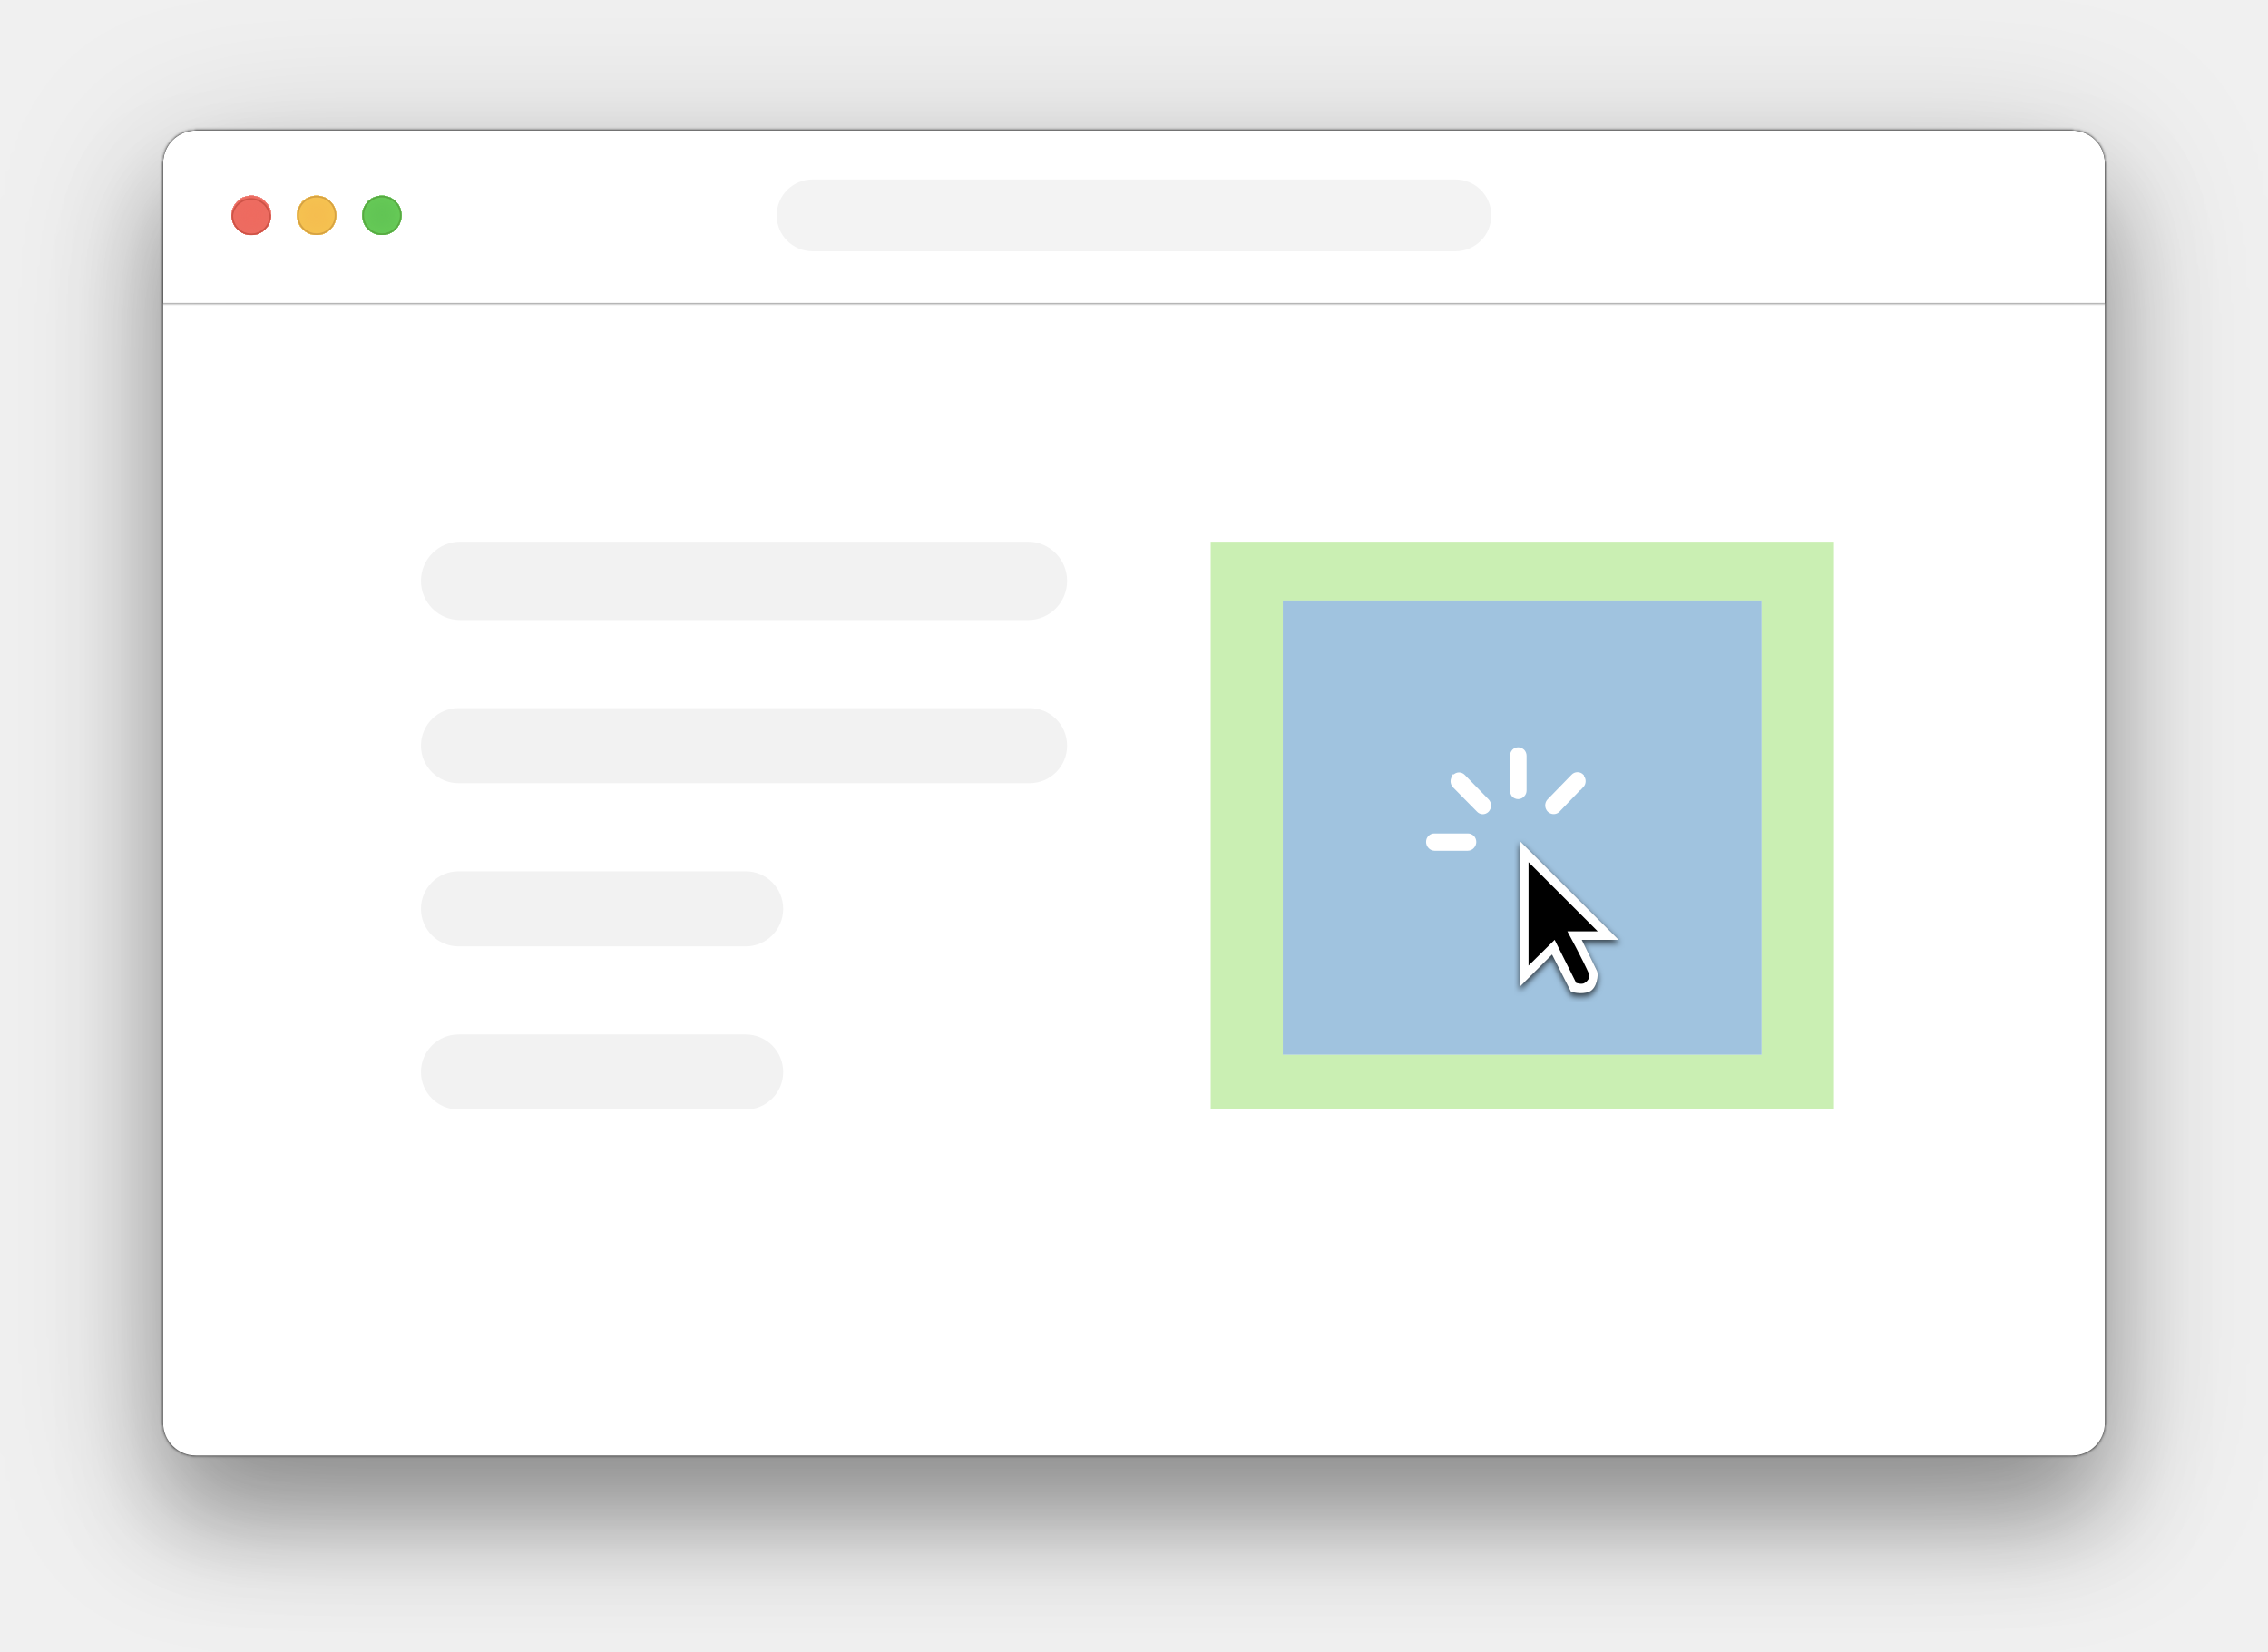
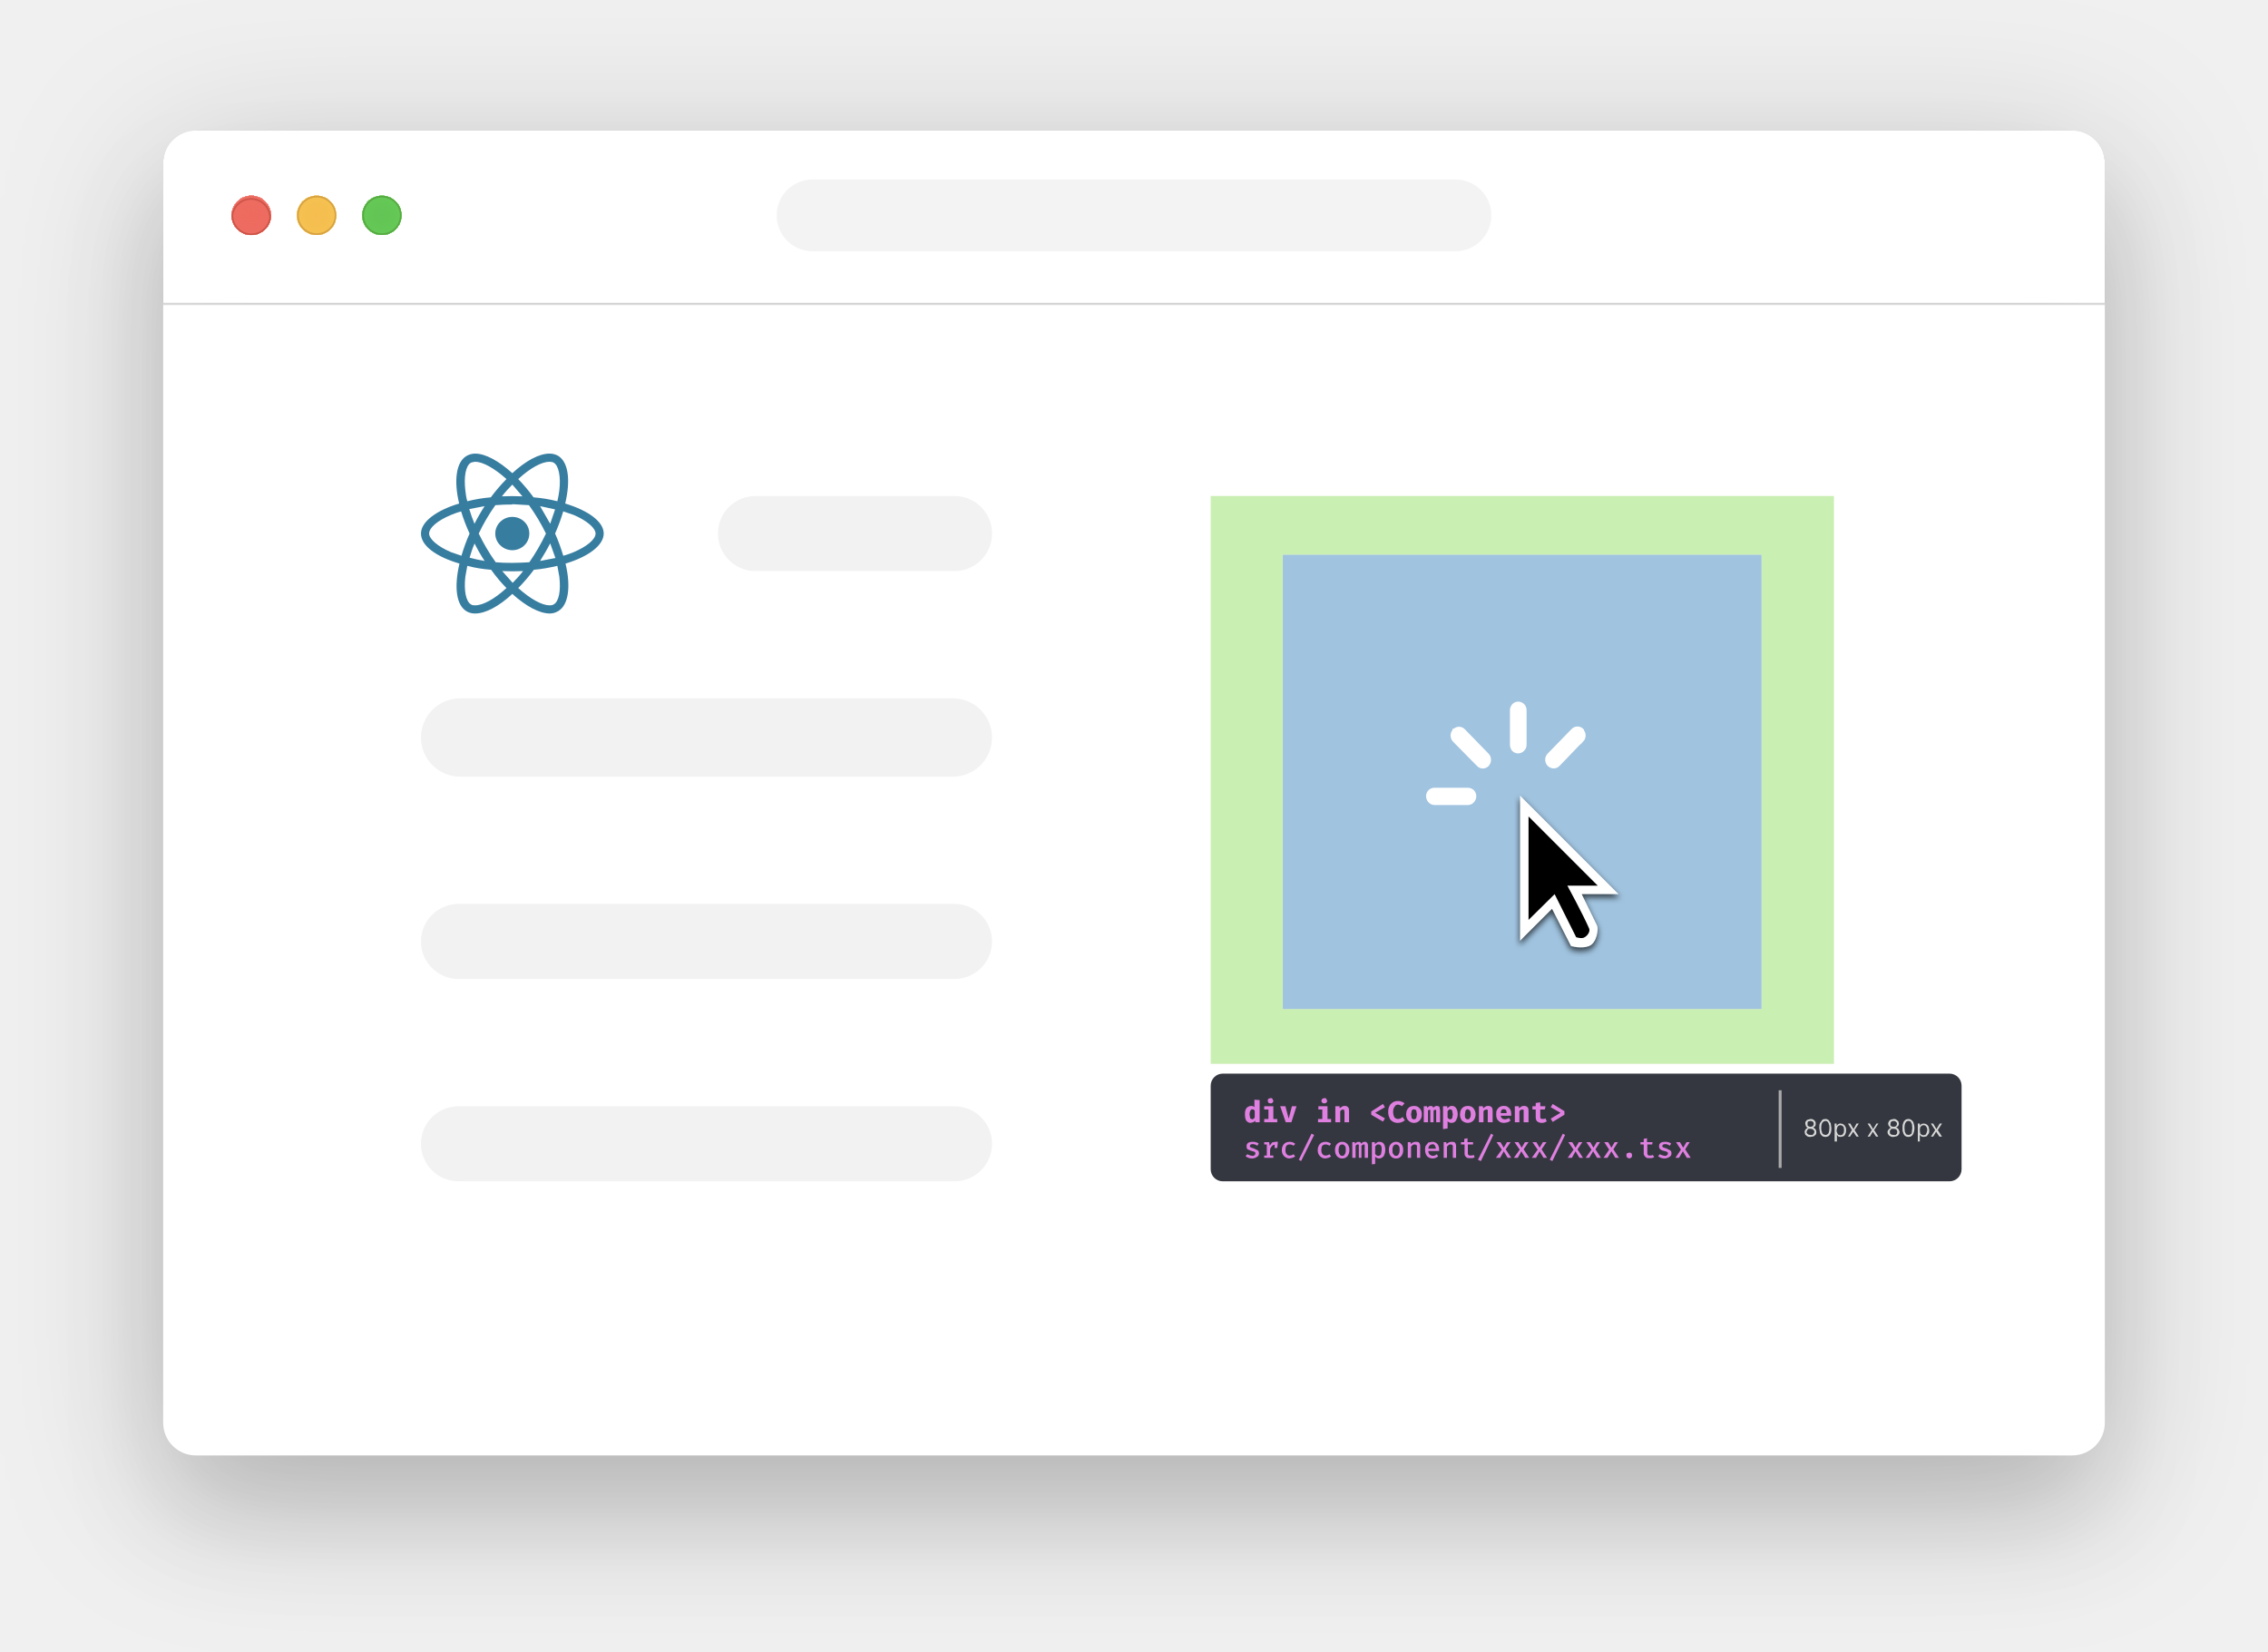
<svg xmlns="http://www.w3.org/2000/svg" width="695" height="506" fill="none">
  <g filter="url(#a)">
    <g clip-path="url(#b)">
      <path fill="#fff" d="M50 93h595v353H50z" style="fill:#fff;fill-opacity:1" />
      <g filter="url(#c)">
        <path fill="#fff" d="M50 50a10 10 0 0 1 10-10h575a10 10 0 0 1 10 10v43H50V50Z" style="fill:#fff;fill-opacity:1" />
        <g filter="url(#d)">
          <path fill="#EE6A5F" fill-rule="evenodd" d="M77 72a6 6 0 1 0 0-12 6 6 0 0 0 0 12Z" clip-rule="evenodd" style="fill:#ee6a5f;fill:color(display-p3 .933 .416 .372);fill-opacity:1" />
        </g>
        <path stroke="#CE5347" stroke-width=".5" d="M82.8 66a5.8 5.8 0 1 1-11.6 0 5.8 5.8 0 0 1 11.5 0Z" style="stroke:#ce5347;stroke:color(display-p3 .808 .326 .278);stroke-opacity:1" />
        <g filter="url(#e)">
          <path fill="#F5BD4F" fill-rule="evenodd" d="M97 72a6 6 0 1 0 0-12 6 6 0 0 0 0 12Z" clip-rule="evenodd" style="fill:#f5bd4f;fill:color(display-p3 .961 .741 .31);fill-opacity:1" />
        </g>
        <path stroke="#D6A243" stroke-width=".5" d="M102.8 66a5.7 5.7 0 1 1-11.5 0 5.7 5.7 0 0 1 11.5 0Z" style="stroke:#d6a243;stroke:color(display-p3 .839 .635 .263);stroke-opacity:1" />
        <g filter="url(#f)">
          <path fill="#61C454" fill-rule="evenodd" d="M117 72a6 6 0 1 0 0-12 6 6 0 0 0 0 12Z" clip-rule="evenodd" style="fill:#61c454;fill:color(display-p3 .38 .769 .329);fill-opacity:1" />
        </g>
        <path stroke="#58A942" stroke-width=".5" d="M122.8 66a5.7 5.7 0 1 1-11.5 0 5.7 5.7 0 0 1 11.5 0Z" style="stroke:#58a942;stroke:color(display-p3 .345 .663 .259);stroke-opacity:1" />
        <rect width="219" height="22" x="238" y="55" fill="#000" fill-opacity=".1" rx="11" style="fill:#000;fill-opacity:.05" />
      </g>
-       <rect width="198" height="24" x="129" y="166" fill="#F2F2F2" rx="12" style="fill:#f2f2f2;fill:color(display-p3 .949 .949 .949);fill-opacity:1" />
-       <rect width="198" height="23" x="129" y="217" fill="#F2F2F2" rx="11.5" style="fill:#f2f2f2;fill:color(display-p3 .949 .949 .949);fill-opacity:1" />
-       <rect width="111" height="23" x="129" y="267" fill="#F2F2F2" rx="11.5" style="fill:#f2f2f2;fill:color(display-p3 .949 .949 .949);fill-opacity:1" />
-       <rect width="111" height="23" x="129" y="317" fill="#F2F2F2" rx="11.5" style="fill:#f2f2f2;fill:color(display-p3 .949 .949 .949);fill-opacity:1" />
-       <path fill="#4DC800" fill-opacity=".3" d="M371 166h191v174H371z" style="fill:#4dc800;fill:color(display-p3 .302 .784 0);fill-opacity:.3" />
-       <path fill="#fff" d="M393.1 184h146.7v139.2H393.1z" style="fill:#fff;fill-opacity:1" />
-       <path fill="#78AAD2" fill-opacity=".7" d="M393.1 184h146.7v139.2H393.1z" style="fill:#78aad2;fill:color(display-p3 .471 .667 .824);fill-opacity:.7" />
-       <path fill="#fff" stroke="#fff" d="M445.6 237.8h.1a2 2 0 0 1 1.4-.6 2 2 0 0 1 1.4.6l7.3 7.5a2.1 2.1 0 0 1 .6 1.5 2.2 2.2 0 0 1-.6 1.6 2 2 0 0 1-1.5.6 2 2 0 0 1-1.4-.7l-7.3-7.4a2.2 2.2 0 0 1 0-3Zm39.2 3-7.2 7.5a2 2 0 0 1-2.3.5 2 2 0 0 1-1.1-1.1 2.2 2.2 0 0 1 .4-2.4l7.3-7.5a2 2 0 0 1 3 0v.2a2.1 2.1 0 0 1 .5 1.4 2.2 2.2 0 0 1-.6 1.5Zm-19.6-11.3c.6 0 1 .2 1.5.6.4.4.6 1 .6 1.5v10.6c0 .6-.2 1.1-.6 1.5a2 2 0 0 1-3 0c-.3-.4-.5-1-.5-1.5v-10.6c0-.5.2-1 .6-1.5a2 2 0 0 1 1.4-.6ZM437.5 258c0-.6.2-1.1.6-1.5a2 2 0 0 1 1.5-.6h10.2c.6 0 1 .2 1.5.6a2.2 2.2 0 0 1 0 3 2 2 0 0 1-1.5.7h-10.2a2 2 0 0 1-1.5-.7c-.4-.4-.6-1-.6-1.5Z" style="fill:#fff;fill-opacity:1;stroke:#fff;stroke-opacity:1" />
+       <rect width="175" height="24" x="129" y="214" fill="#F2F2F2" rx="12" style="fill:#f2f2f2;fill:color(display-p3 .949 .949 .949);fill-opacity:1" />
+       <rect width="175" height="23" x="129" y="277" fill="#F2F2F2" rx="11.5" style="fill:#f2f2f2;fill:color(display-p3 .949 .949 .949);fill-opacity:1" />
+       <rect width="175" height="23" x="129" y="339" fill="#F2F2F2" rx="11.5" style="fill:#f2f2f2;fill:color(display-p3 .949 .949 .949);fill-opacity:1" />
+       <rect width="84" height="23" x="220" y="152" fill="#F2F2F2" rx="11.5" style="fill:#f2f2f2;fill:color(display-p3 .949 .949 .949);fill-opacity:1" />
+       <path fill="#4DC800" fill-opacity=".3" d="M371 152h191v174H371z" style="fill:#4dc800;fill:color(display-p3 .302 .784 0);fill-opacity:.3" />
+       <path fill="#fff" d="M393.1 170h146.7v139.2H393.1z" style="fill:#fff;fill-opacity:1" />
+       <path fill="#78AAD2" fill-opacity=".7" d="M393.1 170h146.7v139.2H393.1z" style="fill:#78aad2;fill:color(display-p3 .471 .667 .824);fill-opacity:.7" />
+       <path fill="#fff" stroke="#fff" d="M445.6 223.8h.1a2 2 0 0 1 1.4-.6 2 2 0 0 1 1.4.6l7.3 7.5a2.1 2.1 0 0 1 .6 1.5 2.2 2.2 0 0 1-.6 1.6 2 2 0 0 1-1.5.6 2 2 0 0 1-1.4-.7l-7.3-7.4a2.2 2.2 0 0 1 0-3Zm39.2 3-7.2 7.5a2 2 0 0 1-2.3.5 2 2 0 0 1-1.1-1.1 2.2 2.2 0 0 1 .4-2.4l7.3-7.5a2 2 0 0 1 3 0v.2a2.1 2.1 0 0 1 .5 1.4 2.2 2.2 0 0 1-.6 1.5Zm-19.6-11.3c.6 0 1 .2 1.5.6.4.4.6 1 .6 1.5v10.6a2 2 0 0 1-.6 1.5 2 2 0 0 1-3 0c-.3-.4-.5-1-.5-1.5v-10.6c0-.5.2-1 .6-1.5a2 2 0 0 1 1.4-.6ZM437.5 244c0-.6.2-1.1.6-1.5a2 2 0 0 1 1.5-.6h10.2c.6 0 1 .2 1.5.6a2.2 2.2 0 0 1 0 3 2 2 0 0 1-1.5.7h-10.2a2 2 0 0 1-1.5-.7c-.4-.4-.6-1-.6-1.5Z" style="fill:#fff;fill-opacity:1;stroke:#fff;stroke-opacity:1" />
      <g filter="url(#g)">
-         <path fill="#fff" d="M489.4 297.6c.5 1 0 5.3-2.4 6.3-2.5 1-5.6 0-5.6 0l-5.8-11.4-9.8 9.8v-44.5L496 288h-11.3l4.7 9.6Z" style="fill:#fff;fill-opacity:1" />
-         <path fill="#000" fill-rule="evenodd" d="M468.4 264.2v31.7l8-7.9 6.6 13.2s1.8.6 2.6 0c.9-.5 1.7-1.7 1.4-2.6-1.9-4.4-6.7-13.2-6.7-13.2h9.3l-21.2-21.2Z" clip-rule="evenodd" style="fill:#000;fill-opacity:1" />
+         <path fill="#fff" d="M489.4 283.6c.5 1 0 5.3-2.4 6.3-2.5 1-5.6 0-5.6 0l-5.8-11.4-9.8 9.8v-44.5L496 274h-11.3l4.7 9.6Z" style="fill:#fff;fill-opacity:1" />
+         <path fill="#000" fill-rule="evenodd" d="M468.4 250.2v31.7l8-7.9 6.6 13.2s1.8.6 2.6 0c.9-.5 1.7-1.7 1.4-2.6-1.9-4.4-6.7-13.2-6.7-13.2h9.3l-21.2-21.2Z" clip-rule="evenodd" style="fill:#000;fill-opacity:1" />
+       </g>
+       <path fill="#377DA0" d="M162.2 163.5a5 5 0 0 1-1.5 3.6 5.3 5.3 0 0 1-7.4 0 5 5 0 0 1 0-7.2 5.3 5.3 0 0 1 7.4 0 5 5 0 0 1 1.5 3.6Zm6.2-24.5c-3.2 0-7.3 2.2-11.4 6-4.2-3.8-8.3-6-11.4-6-1 0-1.9.3-2.6.7-3.2 1.8-4 7.5-2.3 14.6-7 2.1-11.7 5.6-11.7 9.2 0 3.7 4.6 7.1 11.8 9.2-1.7 7.2-1 12.9 2.3 14.7a5 5 0 0 0 2.5.6c3.2 0 7.3-2.2 11.4-6 4.2 3.8 8.3 6 11.5 6 1 0 1.8-.3 2.5-.7 3.2-1.8 4-7.5 2.3-14.6 7-2.1 11.7-5.6 11.7-9.2 0-3.6-4.6-7-11.8-9.2 1.7-7.2 1-12.8-2.3-14.7-.8-.4-1.6-.6-2.5-.6Zm0 2.5c.5 0 1 .1 1.3.3 1.5.9 2.2 4.2 1.7 8.5a34 34 0 0 1-.6 3.3c-2.4-.6-4.8-1-7.3-1.2a55 55 0 0 0-4.7-5.6c3.7-3.4 7.2-5.3 9.6-5.3Zm-22.8 0c2.3 0 5.8 1.9 9.6 5.3a52.8 52.8 0 0 0-4.8 5.6 45 45 0 0 0-7.2 1.2c-.3-1-.5-2.2-.6-3.3-.5-4.2.1-7.6 1.7-8.5.4-.2.9-.2 1.3-.3Zm11.4 7 3.1 3.6a70 70 0 0 0-6.3 0c1-1.3 2.1-2.5 3.2-3.6Zm0 6 5.1.3a60.3 60.3 0 0 1 5.2 8.7 62.2 62.2 0 0 1-5.1 8.8c-3.5.2-7 .3-10.3 0a60.8 60.8 0 0 1-5.2-8.8 57.3 57.3 0 0 1 5.1-8.7 60 60 0 0 1 5.2-.2Zm-8.5.6a57.6 57.6 0 0 0-3.1 5.4 47 47 0 0 1-1.6-4.5l4.7-.9Zm17 0 4.6 1-1.5 4.4-3.1-5.4Zm7.1 1.6 3.2 1.1c4 1.7 6.7 4 6.7 5.7 0 1.8-2.7 4-6.7 5.7-1 .4-2 .8-3.2 1.1-.7-2.3-1.5-4.6-2.5-6.8a57 57 0 0 0 2.5-6.8Zm-31.3 0a53 53 0 0 0 2.6 6.8c-1 2.2-1.8 4.5-2.5 6.8l-3.2-1.1c-4-1.7-6.7-4-6.7-5.7 0-1.8 2.6-4 6.7-5.7 1-.4 2-.8 3.2-1.1Zm27.3 9.8 1.6 4.5-4.7.9c1.1-1.8 2.2-3.6 3.1-5.4Zm-23.2 0a52.8 52.8 0 0 0 3.1 5.4 52 52 0 0 1-4.6-1c.4-1.4.9-2.9 1.5-4.3Zm25.4 6.9.6 3.3c.5 4.2-.1 7.6-1.7 8.5-.3.2-.7.3-1.3.3-2.3 0-5.8-1.9-9.6-5.3a53 53 0 0 0 4.8-5.6c2.5-.2 5-.7 7.2-1.2Zm-27.6 0c2.3.6 4.7 1 7.3 1.2 1.5 2.1 3.1 4 4.7 5.6-3.7 3.4-7.2 5.3-9.6 5.3-.4 0-.9 0-1.3-.3-1.5-.9-2.2-4.2-1.7-8.5l.6-3.3ZM154 175a70.1 70.1 0 0 0 6.3 0c-1 1.3-2.1 2.5-3.2 3.6l-3.2-3.6Z" style="fill:#377da0;fill:color(display-p3 .216 .49 .627);fill-opacity:1" />
+       <g clip-path="url(#h)">
+         <path fill="#fff" d="M0 0h230.1v33H0z" style="fill:#fff;fill-opacity:1" transform="translate(371 329)" />
+         <rect width="230.1" height="33" x="371" y="329" fill="#34373F" rx="3.7" style="fill:#34373f;fill:color(display-p3 .204 .216 .247);fill-opacity:1" />
+         <path fill="#D7D7D7" d="M554.8 348.4c-.3 0-.7 0-1-.2l-.6-.5-.2-.8a1.4 1.4 0 0 1 .5-1c.2-.2.3-.3.5-.3a1 1 0 0 1-.6-.5l-.2-.8c0-.2 0-.5.2-.7.1-.2.3-.4.6-.5l.8-.2c.3 0 .6 0 .8.2.3.1.5.3.6.5.2.2.2.5.2.7 0 .3 0 .6-.2.8a1 1 0 0 1-.6.4l.5.3.4.5.1.6c0 .3 0 .6-.2.8l-.6.5-1 .2Zm0-.6h.6l.4-.4.2-.5c0-.2 0-.4-.2-.5a1 1 0 0 0-.4-.4l-.6-.1h-.6a1 1 0 0 0-.4.5 1 1 0 0 0-.2.5c0 .2 0 .3.2.5l.4.3.6.1Zm0-2.5.5-.1a.9.9 0 0 0 .5-.8l-.1-.5-.4-.3-.5-.1-.5.1c-.2 0-.3.2-.4.3v1l.4.3.5.1Zm4.6 3.1c-.4 0-.8-.1-1-.3a2 2 0 0 1-.7-1l-.2-1.4c0-.6 0-1.1.2-1.5l.7-1c.2-.2.6-.3 1-.3.3 0 .7.1 1 .4l.6.9.2 1.5c0 .5 0 1-.2 1.5a2 2 0 0 1-.6.9c-.3.2-.6.3-1 .3Zm0-.6c.3 0 .7-.2.9-.5.2-.4.3-1 .3-1.6 0-.5 0-.9-.2-1.2 0-.3-.2-.6-.4-.8a1 1 0 0 0-.6-.2c-.4 0-.7.2-1 .6-.2.3-.3.9-.3 1.6 0 .4 0 .8.2 1.1 0 .4.2.6.4.8l.7.2Zm2.8 2v-5.5h.6v.7l.3-.3a1.1 1.1 0 0 1 1-.4 1.6 1.6 0 0 1 1.4 1c.2.3.2.6.2 1 0 .5 0 .8-.2 1.1-.1.4-.3.6-.6.8l-.9.2-.6-.1-.3-.3-.2-.3v2.1h-.7Zm.6-3.5c0 .3 0 .6.2.8 0 .3.2.4.3.6l.7.2.6-.2.4-.6.1-.8-.1-.7c0-.3-.2-.4-.4-.6a1 1 0 0 0-.6-.2 1 1 0 0 0-1 .7l-.2.8Zm4.2-2 1 1.7.9-1.7h.7l-1.3 2 1.3 2h-.7l-1-1.5-1 1.5h-.6l1.2-2-1.2-2h.7Zm6 0 1 1.7 1-1.7h.6l-1.3 2 1.3 2h-.7l-1-1.5-.9 1.5h-.7l1.3-2-1.3-2h.7Zm7.3 4.1c-.4 0-.7 0-1-.2a1 1 0 0 1-.6-.5c-.2-.2-.3-.5-.3-.8a1.4 1.4 0 0 1 .6-1c.1-.2.3-.3.5-.3a1 1 0 0 1-.6-.5c-.2-.2-.3-.5-.3-.8 0-.2.1-.5.3-.7 0-.2.3-.4.5-.5l.9-.2c.3 0 .5 0 .8.2l.6.5.2.7c0 .3-.1.6-.3.8a1 1 0 0 1-.6.4l.6.3.3.5.2.6c0 .3-.1.6-.3.8a1 1 0 0 1-.6.5l-1 .2Zm0-.6h.6l.4-.4.1-.5-.1-.5a1 1 0 0 0-.4-.4l-.6-.1h-.6a1 1 0 0 0-.5.5 1 1 0 0 0-.1.5l.1.5.4.3.7.1Zm0-2.5.5-.1a.9.9 0 0 0 .5-.8c0-.2 0-.4-.2-.5l-.3-.3-.5-.1-.6.1-.3.3-.1.5v.5l.4.3.6.1Zm4.5 3.1c-.4 0-.7-.1-1-.3a2 2 0 0 1-.6-1c-.2-.4-.2-.9-.2-1.4 0-.6 0-1.1.2-1.5.1-.4.3-.7.6-1 .3-.2.6-.3 1-.3s.7.1 1 .4c.3.2.5.5.6.9a4.4 4.4 0 0 1 0 3 2 2 0 0 1-.6.9c-.3.2-.6.3-1 .3Zm0-.6c.4 0 .7-.2 1-.5l.2-1.6-.1-1.2-.4-.8a1 1 0 0 0-.7-.2c-.4 0-.7.2-.9.6-.2.3-.3.9-.3 1.6l.1 1.1.4.8.7.2Zm2.9 2v-5.5h.6v.7l.2-.3.4-.3.6-.1a1.6 1.6 0 0 1 1.5 1l.2 1c0 .5 0 .8-.2 1.1l-.6.8-.9.2-.6-.1-.4-.3a4 4 0 0 1-.2-.3v2.1h-.6Zm.6-3.5.1.8c0 .3.2.4.4.6l.6.2.7-.2.3-.6.2-.8-.1-.7-.4-.6a1 1 0 0 0-.7-.2 1 1 0 0 0-.6.2l-.4.5-.1.8Zm4.1-2 1 1.7 1-1.7h.7l-1.3 2 1.3 2h-.8l-1-1.5-.9 1.5h-.7l1.3-2-1.3-2h.7Z" style="fill:#d7d7d7;fill:color(display-p3 .843 .843 .843);fill-opacity:1" />
+         <path fill="#DF80E0" d="M386 337.1v6.8h-1.3l-.1-.5c-.2.2-.3.4-.6.5l-.8.2c-.5 0-1-.3-1.3-.7-.3-.5-.4-1.1-.4-2 0-.4 0-.9.2-1.3.1-.4.4-.7.7-.9.3-.2.6-.3 1-.3s.8.1 1 .4V337l1.5.1Zm-2.2 2.8c-.3 0-.5.2-.6.4-.2.3-.3.7-.3 1.2l.2 1.2.6.3c.3 0 .6-.2.8-.6v-2l-.3-.4a.7.7 0 0 0-.4 0Zm5.5-3.4c.3 0 .5 0 .6.2l.3.6c0 .3-.1.5-.3.6-.1.2-.3.2-.6.2-.2 0-.4 0-.6-.2a.8.8 0 0 1-.2-.6c0-.2 0-.4.2-.6l.6-.2Zm.9 6.4h1.2v1h-4v-1h1.3V340h-1.3v-1h2.8v4Zm5.5 1H394l-1.7-4.9h1.6l1 3.8 1-3.8h1.4l-1.6 5Zm10.1-7.4c.3 0 .5 0 .6.2l.3.6c0 .3-.1.5-.3.6-.1.2-.3.2-.6.2-.2 0-.4 0-.6-.2a.8.8 0 0 1-.3-.6l.3-.6.6-.2Zm.9 6.4h1.2v1h-4v-1h1.3V340H404v-1h2.8v4Zm2.5-3.9h1.3v.6l.8-.5c.2-.2.5-.2.8-.2.4 0 .7.1 1 .4.2.2.3.6.3 1v3.6H412v-3.1l-.1-.7-.4-.1-.4.1a2 2 0 0 0-.4.4v3.4h-1.5V339Zm15.2.3-3 1.7 3 1.7-.6 1-3.6-2.1v-1l3.6-2.3.6 1Zm4-1.9c.4 0 .8 0 1 .2.4 0 .7.3 1 .5l-.8.9a2 2 0 0 0-1.2-.5c-.5 0-.8.2-1 .6-.3.3-.5.9-.5 1.6 0 .8.2 1.3.4 1.7.3.3.6.5 1.1.5l.7-.1.7-.5.7 1c-.6.5-1.3.8-2.2.8a3 3 0 0 1-1.5-.4c-.5-.3-.8-.6-1-1.1a4 4 0 0 1-.4-1.9c0-.7.1-1.3.4-1.8.2-.5.6-.8 1-1.1a3 3 0 0 1 1.5-.4Zm4.9 1.5c.7 0 1.3.2 1.7.7.5.5.7 1 .7 1.9 0 .8-.2 1.4-.7 1.9a2.4 2.4 0 0 1-3.4 0c-.5-.5-.7-1.1-.7-2 0-.4.1-.9.3-1.3.2-.4.5-.7.8-.9.4-.2.8-.3 1.3-.3Zm0 1c-.3 0-.5.2-.7.4l-.2 1.2.2 1.2c.2.2.4.3.7.3.3 0 .5-.1.7-.4l.2-1.1-.2-1.2a.7.7 0 0 0-.7-.3Zm7-1c.3 0 .6.1.8.3l.2 1.1v3.6h-1.2v-3.8h-.3c-.1 0-.3 0-.5.2v3.6h-1v-3.8h-.2c-.2 0-.4 0-.5.2v3.6h-1.3V339h1l.1.5.5-.5.6-.1.4.1c.2.1.3.3.3.5.3-.4.7-.6 1-.6Zm4.6 0c.6 0 1 .2 1.3.7.3.4.5 1 .5 1.9 0 .5-.1 1-.3 1.3a2 2 0 0 1-.6 1c-.3.2-.6.3-1 .3-.5 0-.9-.2-1.2-.5v2.2l-1.4.2v-7h1.3v.6l.7-.5c.2-.2.4-.2.7-.2Zm-.5 1c-.3 0-.5.2-.8.6v2l.4.4.3.1c.3 0 .5-.1.7-.3l.2-1.2-.2-1.2a.6.6 0 0 0-.6-.3Zm5.4-1c.7 0 1.3.2 1.7.7a3 3 0 0 1 0 3.8c-.4.4-1 .7-1.7.7-.8 0-1.3-.3-1.8-.7a3 3 0 0 1-.6-2c0-.4.1-.9.3-1.3.2-.4.5-.7.8-.9.4-.2.8-.3 1.3-.3Zm0 1c-.3 0-.5.2-.7.4l-.2 1.2c0 .5 0 1 .2 1.2.2.2.4.3.7.3.3 0 .5-.1.6-.4.2-.2.3-.6.3-1.1 0-.6-.1-1-.3-1.2a.7.7 0 0 0-.6-.3Zm3.4-.9h1.2l.1.6.7-.5c.3-.2.6-.2.9-.2.4 0 .7.1 1 .4.2.2.3.6.3 1v3.6h-1.5v-3.8l-.4-.1-.5.1a2 2 0 0 0-.4.4v3.4h-1.4V339Zm6.7 3c.1.6.5 1 1.2 1 .4 0 .8-.1 1.3-.4l.5.8-.8.5-1.1.2c-.6 0-1-.1-1.4-.3-.4-.3-.7-.6-.9-1a3 3 0 0 1-.2-1.3c0-.5 0-1 .2-1.3a2.2 2.2 0 0 1 2.1-1.3c.5 0 .9 0 1.2.3.4.2.6.5.8.8.2.4.3.9.3 1.4v.5h-3.2Zm1-2.1c-.3 0-.5 0-.7.2-.2.2-.3.5-.3 1h1.8c0-.9-.3-1.2-.9-1.2Zm3.3-.9h1.2l.1.6.7-.5c.3-.2.5-.2.9-.2s.7.1 1 .4c.2.2.3.6.3 1v3.6h-1.5v-3.8l-.4-.1-.5.1a2 2 0 0 0-.4.4v3.4h-1.4V339Zm9.8 4.6c-.4.3-1 .5-1.5.5-.7 0-1.1-.2-1.5-.5-.3-.3-.4-.8-.4-1.3V340h-1v-1h1v-1l1.4-.2v1.2h1.6l-.2 1H472v2.3c0 .2 0 .4.2.5l.5.1c.3 0 .6 0 .9-.2l.4 1Zm5.4-3v1l-3.6 2.2-.6-1 3-1.8-3-1.7.6-1 3.6 2.2Zm-95.7 13.6c.3 0 .5 0 .7-.2.2-.1.3-.3.3-.5v-.3l-.4-.3-.8-.2-1.2-.5c-.2-.2-.3-.5-.3-1 0-.4.1-.7.5-1 .3-.2.8-.3 1.4-.3a3 3 0 0 1 1.8.5l-.4.7c-.4-.3-.9-.5-1.4-.5-.6 0-.9.2-.9.6l.1.3.4.2.7.2 1.2.6c.3.2.4.5.4 1 0 .4-.2.8-.6 1-.4.3-1 .5-1.5.5a3 3 0 0 1-2-.7l.5-.6.7.3.8.2Zm7.1-4.3h.8l-.2 1.9h-.8v-1a1 1 0 0 0-.8.4 2 2 0 0 0-.6 1.1v1.8h1v.7h-2.8v-.7h.8v-3.4h-.8v-.7h1.5l.2 1.1.7-1 1-.2Zm4.4 4.2a2 2 0 0 0 1.2-.4l.5.7-.8.4-1 .2c-.6 0-1.2-.3-1.6-.7-.5-.5-.7-1.1-.7-1.9 0-.5.1-.9.3-1.3.2-.4.5-.7.8-.9.4-.2.8-.3 1.3-.3.7 0 1.2.2 1.7.6l-.5.6a2 2 0 0 0-1.2-.4c-.4 0-.7.1-1 .4-.2.3-.3.8-.3 1.3 0 .6.1 1 .4 1.3.2.3.5.4 1 .4Zm2.8 1.3 3.9-8 .8.4-4 8-.7-.4Zm8.2-1.3a2 2 0 0 0 1.2-.4l.5.7-.8.4-1 .2c-.7 0-1.2-.3-1.6-.7-.5-.5-.7-1.1-.7-1.9 0-.5.1-.9.3-1.3.2-.4.5-.7.8-.9.4-.2.8-.3 1.3-.3.6 0 1.2.2 1.7.6l-.5.6a2 2 0 0 0-1.2-.4c-.4 0-.7.1-1 .4-.2.3-.3.8-.3 1.3 0 .6.1 1 .4 1.3.2.3.5.4 1 .4Zm5.1-4.2a2 2 0 0 1 1.6.7c.4.4.6 1 .6 1.8s-.2 1.4-.6 1.9a2 2 0 0 1-1.6.7 2 2 0 0 1-1.6-.7c-.4-.5-.6-1-.6-1.9 0-.8.2-1.4.6-1.8a2 2 0 0 1 1.6-.7Zm0 .8a1 1 0 0 0-.8.4c-.2.3-.3.7-.3 1.3 0 .6.1 1 .3 1.3.2.3.4.5.8.5s.7-.2.8-.5c.2-.3.3-.7.3-1.3 0-.6 0-1-.3-1.3a1 1 0 0 0-.8-.4Zm7-.8c.2 0 .4 0 .6.3.2.2.3.5.3 1v3.6h-1v-4l-.3-.1c-.2 0-.4.1-.7.4v3.7h-.8v-4l-.3-.1c-.3 0-.5.1-.7.4v3.7h-1V350h.8v.5l.6-.5.5-.1c.5 0 .7.2.9.6l.4-.5.6-.1Zm4.4 0c1.2 0 1.8.8 1.8 2.5 0 .8-.2 1.4-.5 1.9-.3.4-.8.7-1.4.7-.5 0-.9-.2-1.2-.6v2.3l-1 .1V350h.9v.6l.7-.5c.2-.2.5-.2.7-.2Zm-.2.8a1 1 0 0 0-.6.1c-.2.2-.4.3-.5.6v2.2c.2.4.6.6 1 .6.3 0 .6-.2.8-.5l.2-1.3c0-.6 0-1-.2-1.3a.8.8 0 0 0-.7-.4Zm5.3-.8a2 2 0 0 1 1.6.7c.4.4.6 1 .6 1.8s-.2 1.4-.6 1.9a2 2 0 0 1-1.6.7 2 2 0 0 1-1.6-.7c-.4-.5-.6-1-.6-1.9 0-.8.2-1.4.6-1.8a2 2 0 0 1 1.6-.7Zm0 .8a1 1 0 0 0-.8.4c-.2.3-.3.7-.3 1.3 0 .6 0 1 .3 1.3.2.3.4.5.8.5s.7-.2.8-.5c.2-.3.3-.7.3-1.3 0-.6 0-1-.3-1.3a1 1 0 0 0-.8-.4Zm3.6-.7h.9v.6a2 2 0 0 1 1.6-.7c.4 0 .8 0 1 .3.2.3.3.6.3 1.1v3.5h-1v-3.7l-.2-.3-.5-.1c-.2 0-.4 0-.6.2a2 2 0 0 0-.5.5v3.4h-1V350Zm6.3 2.7c0 .5.2.9.4 1.1.3.2.6.4 1 .4l.6-.1.6-.4.4.7-.7.4a3 3 0 0 1-1 .2c-.7 0-1.3-.3-1.7-.7-.4-.5-.6-1.1-.6-1.9 0-.5 0-.9.2-1.3l.8-1 1.2-.2a2 2 0 0 1 1.5.6c.4.4.6 1 .6 1.8v.4h-3.3Zm1.2-2a1 1 0 0 0-.8.3c-.2.2-.4.6-.4 1h2.3c0-.4-.2-.8-.3-1a1 1 0 0 0-.8-.4Zm3.5-.7h.8l.1.6a2 2 0 0 1 1.6-.7c.4 0 .8 0 1 .3.2.3.3.6.3 1.1v3.5h-1v-3.7l-.2-.3-.5-.1c-.2 0-.4 0-.6.2a2 2 0 0 0-.5.5v3.4h-1V350Zm9.5 4.6-.6.3h-.8c-.6 0-1 0-1.3-.4-.3-.3-.4-.6-.4-1.1v-2.7h-1.1v-.7h1v-1l1-.2v1.2h1.7v.7h-1.6v2.7c0 .2 0 .4.2.5.1.2.3.2.6.2.4 0 .7 0 1-.2l.3.7Zm1 .8 4-8 .7.4-3.8 8-.9-.4Zm5.5-.6 1.8-2.5-1.6-2.3h1.2l1 1.7 1-1.7h1.1l-1.5 2.2 1.7 2.6H462l-1.2-2-1.1 2h-1.2Zm5.5 0 1.8-2.5-1.6-2.3h1.2l1 1.7 1-1.7h1.1l-1.5 2.2 1.7 2.6h-1.2l-1.2-2-1.1 2h-1.2Zm5.5 0 1.8-2.5-1.6-2.3h1.2l1 1.7 1-1.7h1.1l-1.5 2.2 1.7 2.6H473l-1.2-2-1.1 2h-1.2Zm5.5.6 4-8 .7.4-3.9 8-.8-.4Zm5.5-.6 1.8-2.5-1.6-2.3h1.2l1 1.7 1-1.7h1.1l-1.5 2.2 1.7 2.6H484l-1.2-2-1.1 2h-1.2Zm5.5 0 1.8-2.5-1.6-2.3h1.2l1 1.7 1-1.7h1l-1.4 2.2 1.7 2.6h-1.2l-1.2-2-1.2 2h-1Zm5.5 0 1.7-2.5-1.5-2.3h1.2l1 1.7 1-1.7h1l-1.4 2.2 1.7 2.6H495l-1.2-2-1.2 2h-1Zm7-.7c0-.3 0-.5.2-.7l.6-.2c.3 0 .5 0 .7.2.2.2.2.4.2.7 0 .2 0 .4-.2.6a1 1 0 0 1-.7.3l-.6-.3a.9.9 0 0 1-.2-.6Zm8.5.5-.7.3h-.7c-.6 0-1 0-1.3-.4-.3-.3-.5-.6-.5-1.1v-2.7h-1v-.7h1v-1l1-.2v1.2h1.7l-.1.7h-1.5v2.7c0 .2 0 .4.2.5 0 .2.3.2.6.2s.6 0 .9-.2l.4.7Zm3.2-.4c.3 0 .6 0 .7-.2.2-.1.3-.3.3-.5v-.3l-.4-.3-.7-.2c-.6-.1-1-.3-1.2-.5-.3-.2-.4-.5-.4-1 0-.4.1-.7.5-1 .3-.2.8-.3 1.4-.3a3 3 0 0 1 1.8.5l-.4.7c-.4-.3-.9-.5-1.4-.5-.6 0-.9.2-.9.6l.1.3.4.2.7.2 1.2.6c.3.2.4.5.4 1 0 .4-.2.8-.6 1-.4.3-1 .5-1.5.5a3 3 0 0 1-2-.7l.5-.6.7.3.8.2Zm3.3.6 1.7-2.5-1.5-2.3h1.2l1 1.7 1-1.7h1l-1.4 2.2 1.7 2.6h-1.2l-1.2-2-1.2 2h-1.1Z" style="fill:#df80e0;fill:color(display-p3 .875 .502 .878);fill-opacity:1" />
+         <path stroke="#AAA" stroke-width=".9" d="M545.5 334.1v23.8" style="stroke:#aaa;stroke:color(display-p3 .667 .667 .667);stroke-opacity:1" />
      </g>
    </g>
  </g>
  <defs>
    <filter id="a" width="695" height="506" x="0" y="0" color-interpolation-filters="sRGB" filterUnits="userSpaceOnUse">
      <feFlood flood-opacity="0" result="BackgroundImageFix" />
      <feColorMatrix in="SourceAlpha" result="hardAlpha" values="0 0 0 0 0 0 0 0 0 0 0 0 0 0 0 0 0 0 127 0" />
      <feOffset dy="10" />
      <feGaussianBlur stdDeviation="25" />
      <feColorMatrix values="0 0 0 0 0 0 0 0 0 0 0 0 0 0 0 0 0 0 0.2 0" />
-       <feBlend in2="BackgroundImageFix" result="effect1_dropShadow_16_429" />
+       <feBlend in2="BackgroundImageFix" result="effect1_dropShadow_87_1454" />
      <feColorMatrix in="SourceAlpha" result="hardAlpha" values="0 0 0 0 0 0 0 0 0 0 0 0 0 0 0 0 0 0 127 0" />
      <feOffset dy="20" />
      <feGaussianBlur stdDeviation="15" />
-       <feColorMatrix values="0 0 0 0 0 0 0 0 0 0 0 0 0 0 0 0 0 0 0.3 0" />
-       <feBlend in2="effect1_dropShadow_16_429" result="effect2_dropShadow_16_429" />
-       <feColorMatrix in="SourceAlpha" result="hardAlpha" values="0 0 0 0 0 0 0 0 0 0 0 0 0 0 0 0 0 0 127 0" />
-       <feOffset />
-       <feGaussianBlur stdDeviation=".5" />
-       <feColorMatrix values="0 0 0 0 0 0 0 0 0 0 0 0 0 0 0 0 0 0 0.7 0" />
-       <feBlend in2="effect2_dropShadow_16_429" result="effect3_dropShadow_16_429" />
-       <feBlend in="SourceGraphic" in2="effect3_dropShadow_16_429" result="shape" />
+       <feColorMatrix values="0 0 0 0 0 0 0 0 0 0 0 0 0 0 0 0 0 0 0.1 0" />
+       <feBlend in2="effect1_dropShadow_87_1454" result="effect2_dropShadow_87_1454" />
+       <feBlend in="SourceGraphic" in2="effect2_dropShadow_87_1454" result="shape" />
    </filter>
    <filter id="c" width="595" height="53.5" x="50" y="40" color-interpolation-filters="sRGB" filterUnits="userSpaceOnUse">
      <feFlood flood-opacity="0" result="BackgroundImageFix" />
      <feColorMatrix in="SourceAlpha" result="hardAlpha" values="0 0 0 0 0 0 0 0 0 0 0 0 0 0 0 0 0 0 127 0" />
      <feOffset dy=".5" />
      <feColorMatrix values="0 0 0 0 0 0 0 0 0 0 0 0 0 0 0 0 0 0 0.15 0" />
-       <feBlend in2="BackgroundImageFix" result="effect1_dropShadow_16_429" />
-       <feBlend in="SourceGraphic" in2="effect1_dropShadow_16_429" result="shape" />
+       <feBlend in2="BackgroundImageFix" result="effect1_dropShadow_87_1454" />
+       <feBlend in="SourceGraphic" in2="effect1_dropShadow_87_1454" result="shape" />
      <feColorMatrix in="SourceAlpha" result="hardAlpha" values="0 0 0 0 0 0 0 0 0 0 0 0 0 0 0 0 0 0 127 0" />
      <feOffset dy="-.5" />
      <feComposite in2="hardAlpha" k2="-1" k3="1" operator="arithmetic" />
      <feColorMatrix values="0 0 0 0 0 0 0 0 0 0 0 0 0 0 0 0 0 0 0.05 0" />
-       <feBlend in2="shape" result="effect2_innerShadow_16_429" />
+       <feBlend in2="shape" result="effect2_innerShadow_87_1454" />
    </filter>
    <filter id="d" width="12" height="12" x="71" y="60" color-interpolation-filters="sRGB" filterUnits="userSpaceOnUse">
      <feFlood flood-opacity="0" result="BackgroundImageFix" />
      <feBlend in="SourceGraphic" in2="BackgroundImageFix" result="shape" />
      <feColorMatrix in="SourceAlpha" result="hardAlpha" values="0 0 0 0 0 0 0 0 0 0 0 0 0 0 0 0 0 0 127 0" />
      <feOffset />
      <feGaussianBlur stdDeviation="3" />
      <feComposite in2="hardAlpha" k2="-1" k3="1" operator="arithmetic" />
      <feColorMatrix values="0 0 0 0 0.925 0 0 0 0 0.427 0 0 0 0 0.384 0 0 0 1 0" />
-       <feBlend in2="shape" result="effect1_innerShadow_16_429" />
+       <feBlend in2="shape" result="effect1_innerShadow_87_1454" />
    </filter>
    <filter id="e" width="12" height="12" x="91" y="60" color-interpolation-filters="sRGB" filterUnits="userSpaceOnUse">
      <feFlood flood-opacity="0" result="BackgroundImageFix" />
      <feBlend in="SourceGraphic" in2="BackgroundImageFix" result="shape" />
      <feColorMatrix in="SourceAlpha" result="hardAlpha" values="0 0 0 0 0 0 0 0 0 0 0 0 0 0 0 0 0 0 127 0" />
      <feOffset />
      <feGaussianBlur stdDeviation="3" />
      <feComposite in2="hardAlpha" k2="-1" k3="1" operator="arithmetic" />
      <feColorMatrix values="0 0 0 0 0.961 0 0 0 0 0.769 0 0 0 0 0.318 0 0 0 1 0" />
-       <feBlend in2="shape" result="effect1_innerShadow_16_429" />
+       <feBlend in2="shape" result="effect1_innerShadow_87_1454" />
    </filter>
    <filter id="f" width="12" height="12" x="111" y="60" color-interpolation-filters="sRGB" filterUnits="userSpaceOnUse">
      <feFlood flood-opacity="0" result="BackgroundImageFix" />
      <feBlend in="SourceGraphic" in2="BackgroundImageFix" result="shape" />
      <feColorMatrix in="SourceAlpha" result="hardAlpha" values="0 0 0 0 0 0 0 0 0 0 0 0 0 0 0 0 0 0 127 0" />
      <feOffset />
      <feGaussianBlur stdDeviation="3" />
      <feComposite in2="hardAlpha" k2="-1" k3="1" operator="arithmetic" />
      <feColorMatrix values="0 0 0 0 0.408 0 0 0 0 0.8 0 0 0 0 0.345 0 0 0 1 0" />
-       <feBlend in2="shape" result="effect1_innerShadow_16_429" />
+       <feBlend in2="shape" result="effect1_innerShadow_87_1454" />
    </filter>
-     <filter id="g" width="33.8" height="50.1" x="464" y="257" color-interpolation-filters="sRGB" filterUnits="userSpaceOnUse">
+     <filter id="g" width="33.8" height="50.1" x="464" y="243" color-interpolation-filters="sRGB" filterUnits="userSpaceOnUse">
      <feFlood flood-opacity="0" result="BackgroundImageFix" />
      <feColorMatrix in="SourceAlpha" result="hardAlpha" values="0 0 0 0 0 0 0 0 0 0 0 0 0 0 0 0 0 0 127 0" />
      <feOffset dy="1" />
      <feGaussianBlur stdDeviation=".9" />
      <feColorMatrix values="0 0 0 0 0 0 0 0 0 0 0 0 0 0 0 0 0 0 0.65 0" />
-       <feBlend in2="BackgroundImageFix" result="effect1_dropShadow_16_429" />
-       <feBlend in="SourceGraphic" in2="effect1_dropShadow_16_429" result="shape" />
+       <feBlend in2="BackgroundImageFix" result="effect1_dropShadow_87_1454" />
+       <feBlend in="SourceGraphic" in2="effect1_dropShadow_87_1454" result="shape" />
    </filter>
    <clipPath id="b">
      <rect width="595" height="406" x="50" y="40" fill="#fff" rx="10" style="fill:#fff;fill-opacity:1" />
    </clipPath>
+     <clipPath id="h">
+       <path fill="#fff" d="M0 0h230.1v33H0z" style="fill:#fff;fill-opacity:1" transform="translate(371 329)" />
+     </clipPath>
  </defs>
</svg>
